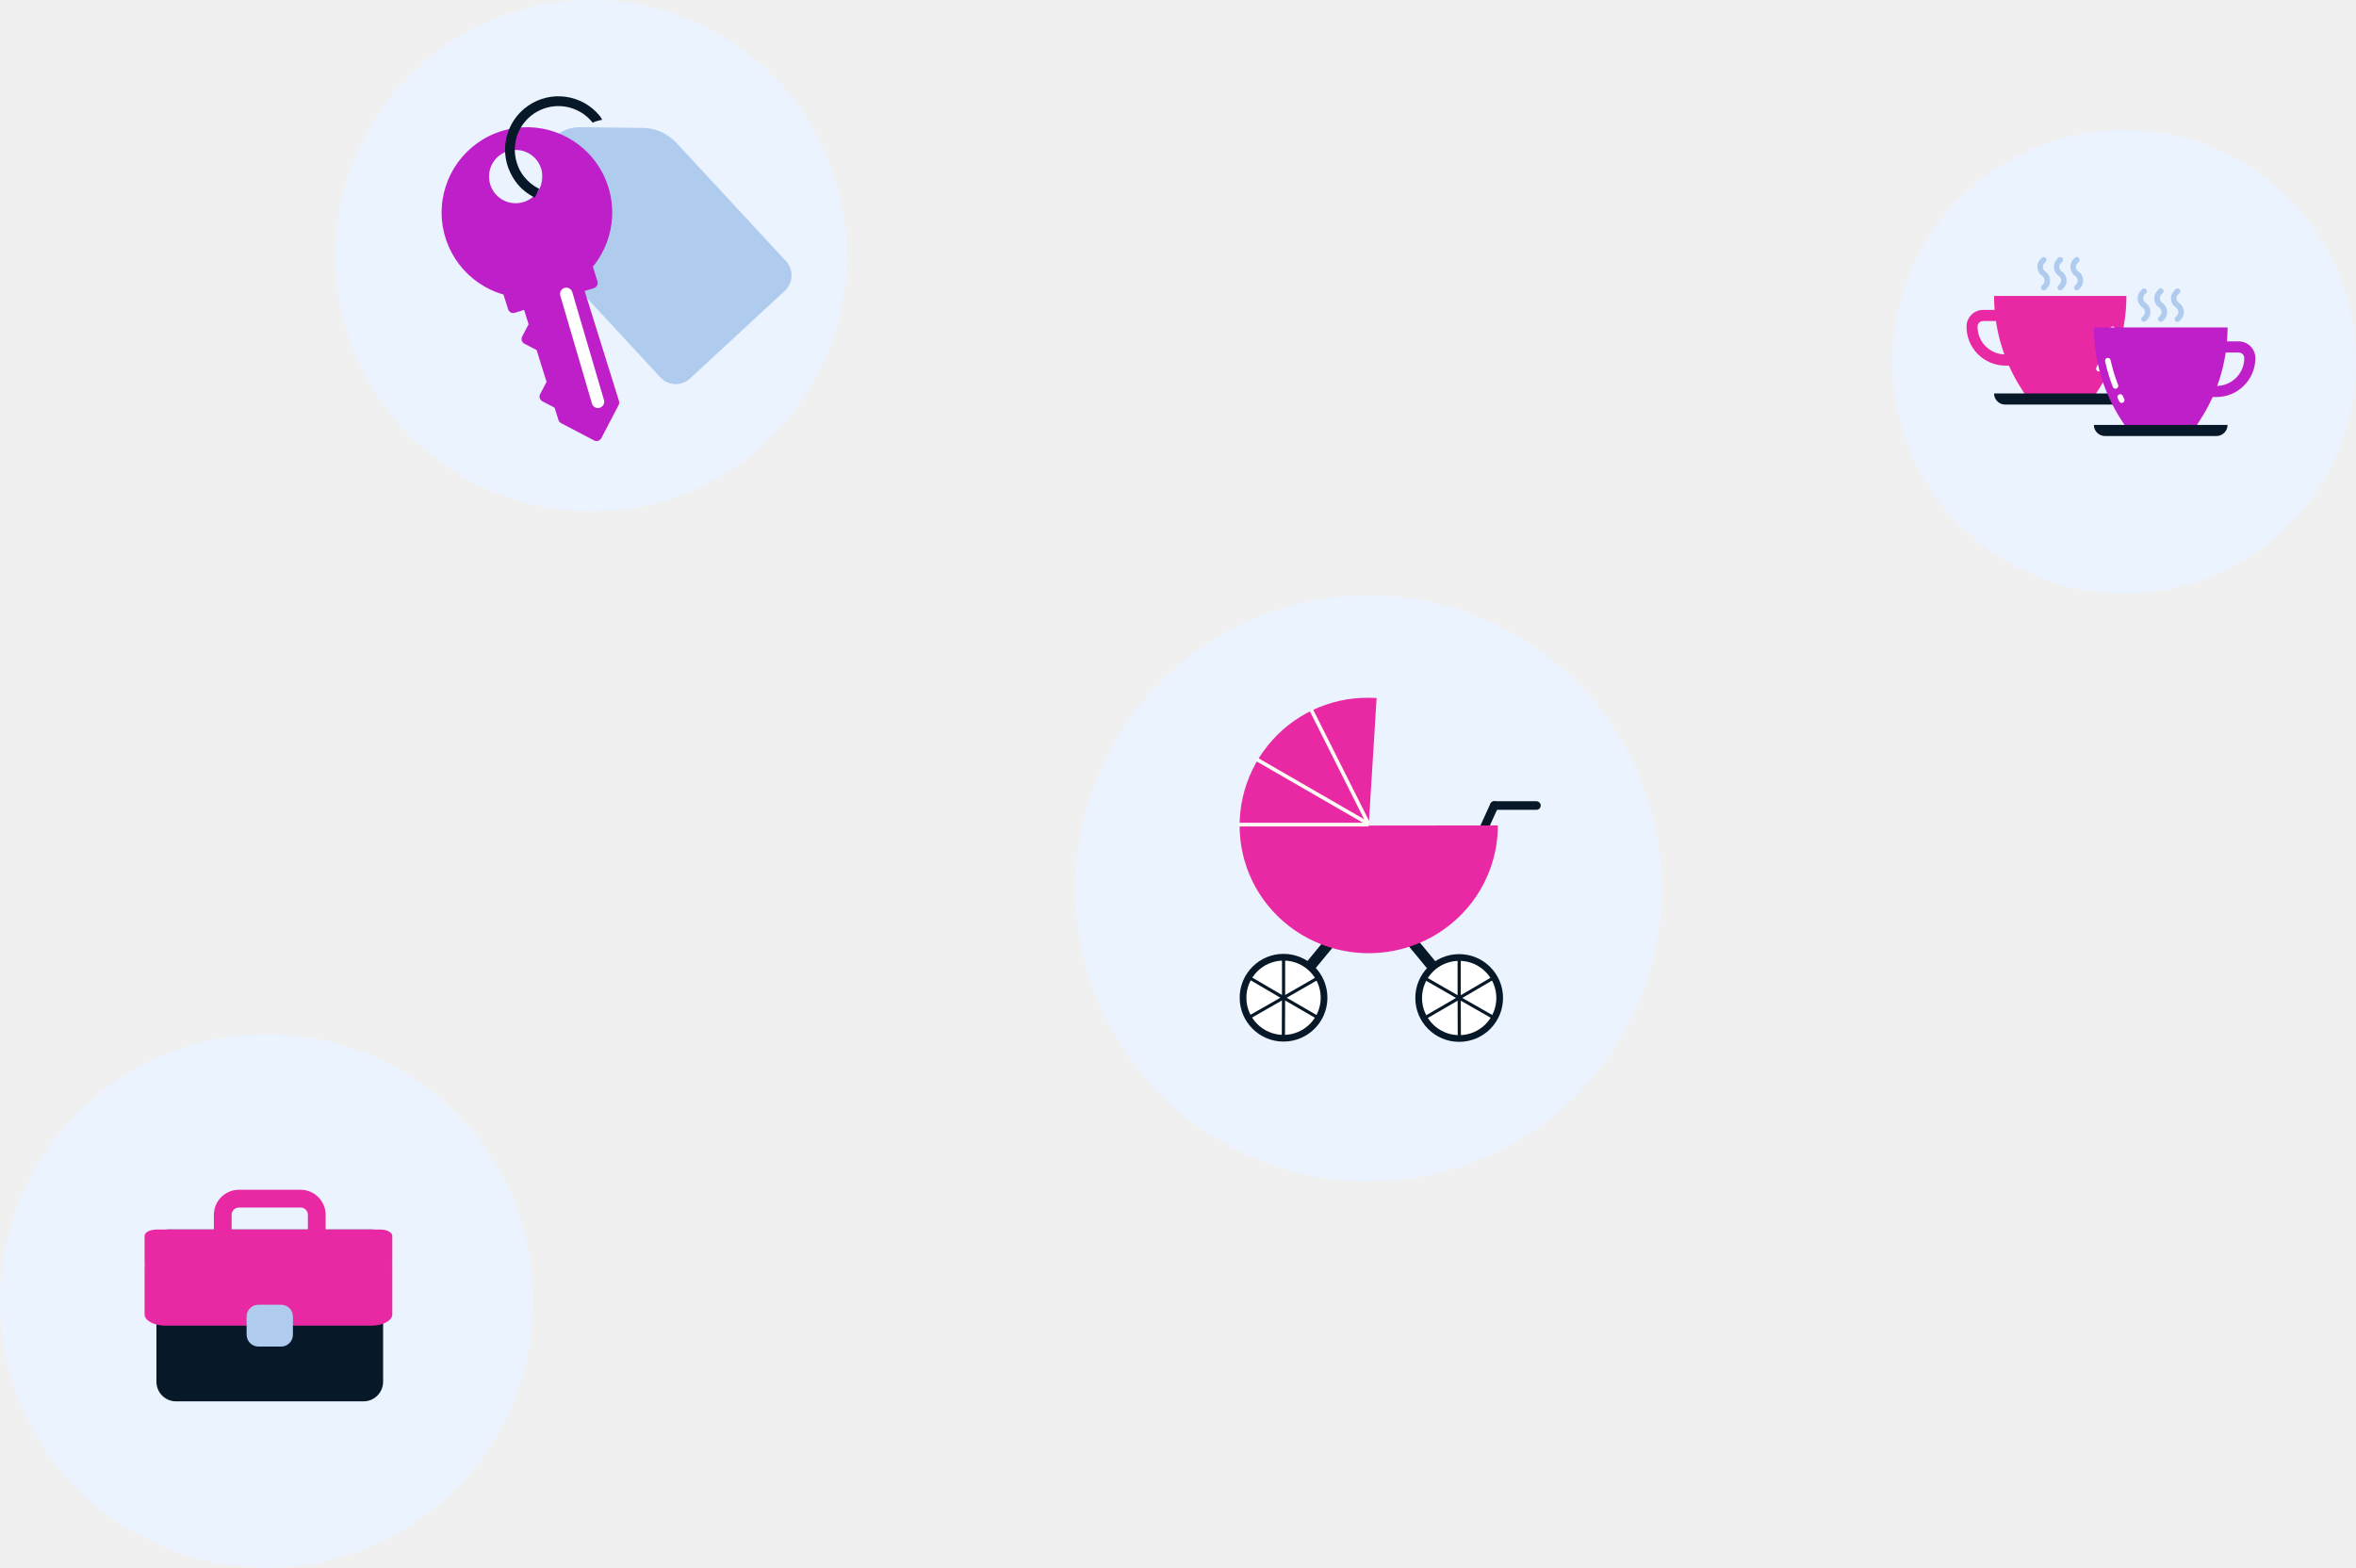
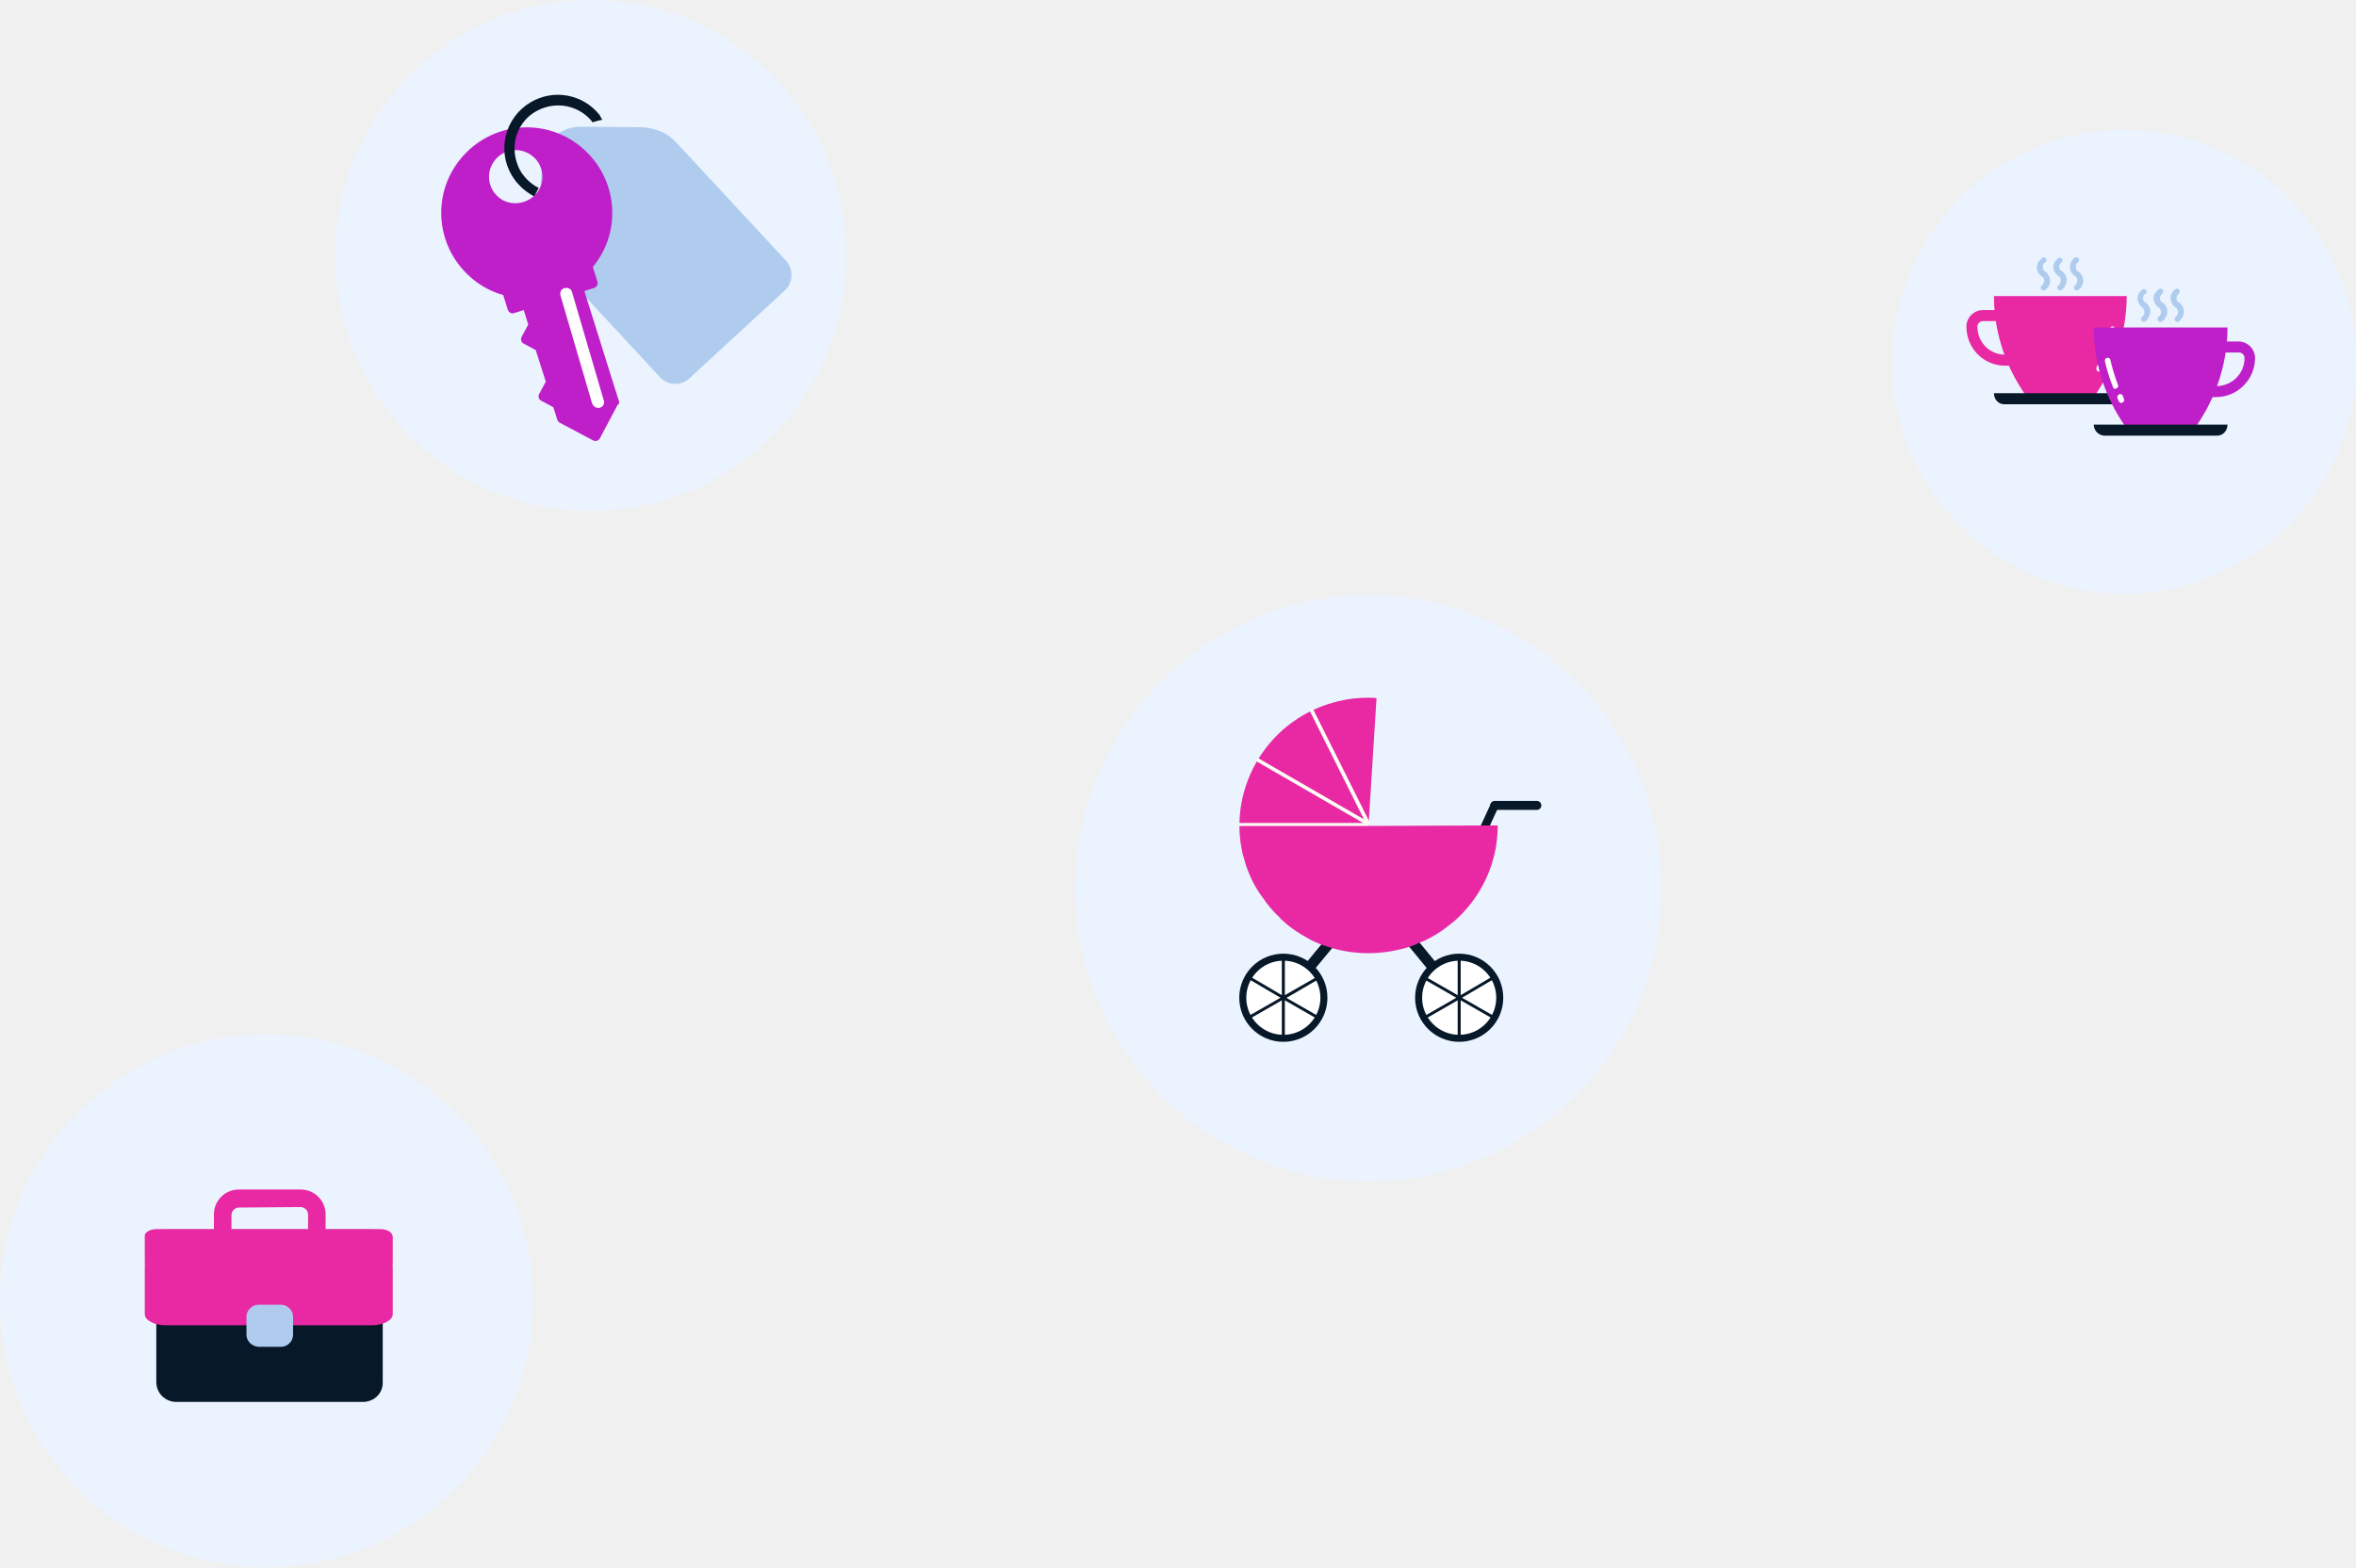
- <svg xmlns="http://www.w3.org/2000/svg" id="circles2" width="470.276" height="312.927" viewBox="0 0 470.276 312.927">
-   <g id="Group_546" data-name="Group 546" transform="translate(214.659 118.835)">
-     <g id="Group_461" data-name="Group 461">
-       <g id="Ellipse_18-2" data-name="Ellipse 18-2">
-         <path id="Path_577" data-name="Path 577" d="M258.335,110.757a58.5,58.5,0,1,1-58.5,58.507v0a58.5,58.5,0,0,1,58.5-58.5Z" transform="translate(-199.833 -110.757)" fill="#ebf3ff" />
+ <svg xmlns="http://www.w3.org/2000/svg" version="1.1" id="circles2" x="0px" y="0px" viewBox="0 0 470.3 312.9" style="enable-background:new 0 0 470.3 312.9;" xml:space="preserve">
+   <style type="text/css">
+ 	.st0{fill:#EBF3FF;}
+ 	.st1{fill:#071828;}
+ 	.st2{fill:#E829A3;}
+ 	.st3{fill:#FDFCF5;}
+ 	.st4{fill:#FFFFFF;}
+ 	.st5{fill:#AFCCEF;}
+ 	.st6{fill:#BE1FC9;}
+ </style>
+   <g id="discover4" transform="translate(214.659 118.835)">
+     <animateTransform attributeType="xml" attributeName="transform" type="translate" dur="5s" values="0,0; -10,10; 0,0; 20,-10; 0,0" repeatCount="indefinite" />
+     <g id="Group_461">
+       <g id="Ellipse_18-2">
+         <path id="Path_577" class="st0" d="M58.5,0C90.8,0,117,26.2,117,58.5S90.8,117,58.5,117C26.2,117,0,90.8,0,58.5l0,0     C0,26.2,26.2,0,58.5,0L58.5,0L58.5,0z" />
      </g>
    </g>
-     <g id="Group_545" data-name="Group 545" transform="translate(32.32 20.453)">
-       <rect id="Rectangle_199" data-name="Rectangle 199" width="2.173" height="15.828" rx="0.282" transform="matrix(0.771, -0.636, 0.636, 0.771, 33.703, 48.968)" fill="#071828" />
-       <path id="Path_578" data-name="Path 578" d="M232.148,136.515h0a.861.861,0,0,1-.424-1.136l3.469-7.623a.858.858,0,0,1,1.134-.424h0a.86.86,0,0,1,.426,1.134l-3.469,7.623A.862.862,0,0,1,232.148,136.515Z" transform="translate(-184.688 -106.595)" fill="#071828" />
-       <path id="Rectangle_200" data-name="Rectangle 200" d="M216.464,149.144l8.687-10.528a1.084,1.084,0,0,1,1.528-.147h0a1.084,1.084,0,0,1,.147,1.527l-8.684,10.528a1.087,1.087,0,0,1-1.53.147h0A1.086,1.086,0,0,1,216.464,149.144Z" transform="translate(-207.71 -90.238)" fill="#071828" />
-       <path id="Path_579" data-name="Path 579" d="M264.539,144.455a25.408,25.408,0,0,1-8.871,19.265c-.284.249-.573.476-.865.708a25.813,25.813,0,0,1-4.847,3.013q-.729.348-1.5.65l-.147.057q-1,.4-2.036.708a26.188,26.188,0,0,1-14.812.07q-1.121-.329-2.2-.748-.691-.269-1.361-.581c-.354-.162-.705-.331-1.049-.5a25.838,25.838,0,0,1-5.146-3.489c-.359-.311-.708-.635-1.047-.967a24.93,24.93,0,0,1-2.153-2.377c-.274-.346-.543-.7-.8-1.059A25.222,25.222,0,0,1,214.126,152q-.269-.86-.476-1.744a25.512,25.512,0,0,1,25.106-31.288c.528,0,1.054.02,1.575.052l-1.575,25.462Z" transform="translate(-212.528 -118.965)" fill="#e829a3" />
-       <rect id="Rectangle_201" data-name="Rectangle 201" width="26.262" height="0.735" rx="0.147" transform="translate(0 24.962)" fill="#fdfcf5" />
-       <path id="Path_580" data-name="Path 580" d="M236.3,137.082,214.5,124.5a.367.367,0,0,1-.135-.5h0a.371.371,0,0,1,.5-.135l21.8,12.587a.371.371,0,0,1,.135.5h0A.369.369,0,0,1,236.3,137.082Z" transform="translate(-210.54 -111.727)" fill="#fdfcf5" />
-       <rect id="Rectangle_202" data-name="Rectangle 202" width="0.735" height="25.34" rx="0.146" transform="translate(14.423 2.584) rotate(-26.674)" fill="#fdfcf5" />
-       <circle id="Ellipse_97" data-name="Ellipse 97" cx="8.756" cy="8.756" r="8.756" transform="translate(0.471 51.129)" fill="#071828" />
-       <circle id="Ellipse_98" data-name="Ellipse 98" cx="7.418" cy="7.418" r="7.418" transform="translate(1.809 52.469)" fill="#fff" />
-       <path id="Path_581" data-name="Path 581" d="M233.058,128.113h0a.86.86,0,0,1,.857-.857h8.375a.86.86,0,0,1,.857.857h0a.86.86,0,0,1-.857.857h-8.375A.86.86,0,0,1,233.058,128.113Z" transform="translate(-182.585 -106.595)" fill="#071828" />
-       <path id="Path_582" data-name="Path 582" d="M216.7,148.073h0a.321.321,0,0,1-.316-.319v-7.839a.321.321,0,0,1,.316-.319h0a.321.321,0,0,1,.316.319v7.839A.321.321,0,0,1,216.7,148.073Z" transform="translate(-207.468 -88.186)" fill="#071828" />
-       <path id="Path_583" data-name="Path 583" d="M216.531,145.625h0a.318.318,0,0,1,.117-.434l6.8-3.912a.32.32,0,0,1,.434.115h0a.318.318,0,0,1-.117.434l-6.8,3.912A.32.32,0,0,1,216.531,145.625Z" transform="translate(-207.304 -85.737)" fill="#071828" />
-       <path id="Path_584" data-name="Path 584" d="M216.531,143.093h0a.318.318,0,0,1,.434-.117l6.783,3.937a.322.322,0,0,1,.115.434h0a.318.318,0,0,1-.434.117l-6.783-3.937A.322.322,0,0,1,216.531,143.093Z" transform="translate(-207.303 -83.206)" fill="#071828" />
-       <path id="Path_585" data-name="Path 585" d="M216.713,143h0a.317.317,0,0,1,.316.316L217,151.156a.322.322,0,0,1-.319.316h0a.321.321,0,0,1-.316-.319l.027-7.842a.317.317,0,0,1,.319-.314Z" transform="translate(-207.486 -83.11)" fill="#071828" />
-       <path id="Path_586" data-name="Path 586" d="M220.937,143.094h0a.314.314,0,0,1-.115.429l0,0-6.81,3.887a.318.318,0,0,1-.434-.117h0a.321.321,0,0,1,.12-.434l6.81-3.887A.318.318,0,0,1,220.937,143.094Z" transform="translate(-211.71 -83.206)" fill="#071828" />
-       <path id="Path_587" data-name="Path 587" d="M220.91,145.656h0a.319.319,0,0,1-.434.112l-6.768-3.962a.319.319,0,0,1-.112-.434h0a.317.317,0,0,1,.434-.112h0l6.768,3.96A.317.317,0,0,1,220.91,145.656Z" transform="translate(-211.683 -85.768)" fill="#071828" />
-       <circle id="Ellipse_99" data-name="Ellipse 99" cx="8.756" cy="8.756" r="8.756" transform="translate(35.527 51.181)" fill="#071828" />
-       <circle id="Ellipse_100" data-name="Ellipse 100" cx="7.418" cy="7.418" r="7.418" transform="translate(36.867 52.522)" fill="#fff" />
-       <path id="Path_588" data-name="Path 588" d="M230.766,148.082h0a.317.317,0,0,0,.316-.316v-7.832a.317.317,0,0,0-.316-.316h0a.321.321,0,0,0-.319.316v7.842A.319.319,0,0,0,230.766,148.082Z" transform="translate(-186.48 -88.154)" fill="#071828" />
-       <path id="Path_589" data-name="Path 589" d="M235,145.64h0a.315.315,0,0,0-.117-.431l-6.8-3.912a.32.32,0,0,0-.434.115h0a.318.318,0,0,0,.117.434l6.8,3.912A.318.318,0,0,0,235,145.64Z" transform="translate(-190.713 -85.712)" fill="#071828" />
-       <path id="Path_590" data-name="Path 590" d="M234.989,143.107h0a.322.322,0,0,0-.434-.115l-6.783,3.937a.32.32,0,0,0-.115.434h0a.317.317,0,0,0,.434.115h0l6.78-3.937A.318.318,0,0,0,234.989,143.107Z" transform="translate(-190.704 -83.18)" fill="#071828" />
-       <path id="Path_591" data-name="Path 591" d="M230.764,143.014h0a.322.322,0,0,0-.316.319l.027,7.842a.321.321,0,0,0,.319.316h0a.322.322,0,0,0,.316-.319l-.03-7.842a.317.317,0,0,0-.316-.316Z" transform="translate(-186.479 -83.086)" fill="#071828" />
-       <path id="Path_592" data-name="Path 592" d="M230.6,143.109h0a.318.318,0,0,0,.117.434l6.81,3.887a.312.312,0,0,0,.429-.115l0,0h0a.318.318,0,0,0-.117-.434l-6.81-3.887A.315.315,0,0,0,230.6,143.109Z" transform="translate(-186.314 -83.182)" fill="#071828" />
-       <path id="Path_593" data-name="Path 593" d="M230.6,145.671h0a.317.317,0,0,0,.434.115h0l6.766-3.962a.317.317,0,0,0,.115-.434h0a.317.317,0,0,0-.434-.112h0l-6.775,3.97A.315.315,0,0,0,230.6,145.671Z" transform="translate(-186.314 -85.743)" fill="#071828" />
+     <g id="Group_545" transform="translate(32.32 20.453)">
+       <path id="Rectangle_199" class="st1" d="M33.9,48.8l1.2-1c0.1-0.1,0.3-0.1,0.4,0l9.7,11.8c0.1,0.1,0.1,0.3,0,0.4L44,61    c-0.1,0.1-0.3,0.1-0.4,0l-9.7-11.8C33.8,49.1,33.8,48.9,33.9,48.8z" />
+       <path id="Path_578" class="st1" d="M47.5,29.9L47.5,29.9c-0.4-0.2-0.6-0.7-0.4-1.1l3.5-7.6c0.2-0.4,0.7-0.6,1.1-0.4l0,0    c0.4,0.2,0.6,0.7,0.4,1.1l-3.5,7.6C48.4,29.9,47.9,30.1,47.5,29.9z" />
+       <path id="Rectangle_200" class="st1" d="M8.8,58.9l8.7-10.5c0.4-0.5,1.1-0.5,1.5-0.1c0,0,0,0,0,0l0,0c0.5,0.4,0.5,1.1,0.1,1.5    c0,0,0,0,0,0l-8.7,10.5c-0.4,0.5-1.1,0.5-1.5,0.1l0,0C8.4,60.1,8.4,59.4,8.8,58.9z" />
+       <path id="Path_579" class="st2" d="M52,25.5c0,7.4-3.2,14.4-8.9,19.3c-0.3,0.2-0.6,0.5-0.9,0.7c-1.5,1.2-3.1,2.2-4.8,3    c-0.5,0.2-1,0.4-1.5,0.6l-0.1,0.1c-0.7,0.3-1.3,0.5-2,0.7c-4.8,1.4-10,1.5-14.8,0.1c-0.7-0.2-1.5-0.5-2.2-0.7    c-0.5-0.2-0.9-0.4-1.4-0.6c-0.4-0.2-0.7-0.3-1-0.5c-1.8-1-3.6-2.1-5.1-3.5c-0.4-0.3-0.7-0.6-1-1c-0.8-0.7-1.5-1.5-2.2-2.4    c-0.3-0.3-0.5-0.7-0.8-1.1C3.6,38,2.4,35.6,1.6,33c-0.2-0.6-0.3-1.2-0.5-1.7C-2.1,17.6,6.5,3.9,20.2,0.7c2-0.5,4-0.7,6-0.7    c0.5,0,1.1,0,1.6,0.1l-1.6,25.5L52,25.5z" />
+       <path id="Rectangle_201" class="st3" d="M0.1,25h26c0.1,0,0.1,0.1,0.1,0.1v0.4c0,0.1-0.1,0.1-0.1,0.1h-26c-0.1,0-0.1-0.1-0.1-0.1    v-0.4C0,25,0.1,25,0.1,25z" />
+       <path id="Path_580" class="st3" d="M25.8,25.4L4,12.8c-0.2-0.1-0.2-0.3-0.1-0.5l0,0c0.1-0.2,0.3-0.2,0.5-0.1l21.8,12.6    c0.2,0.1,0.2,0.3,0.1,0.5l0,0C26.2,25.4,25.9,25.5,25.8,25.4z" />
+       <path id="Rectangle_202" class="st3" d="M14.6,2.5l0.4-0.2c0.1,0,0.2,0,0.2,0.1l11.2,22.4c0,0.1,0,0.2-0.1,0.2l-0.4,0.2    c-0.1,0-0.2,0-0.2-0.1L14.5,2.7C14.5,2.6,14.5,2.6,14.6,2.5z" />
+       <circle id="Ellipse_97" class="st1" cx="9.2" cy="59.9" r="8.8" />
+       <circle id="Ellipse_98" class="st4" cx="9.2" cy="59.9" r="7.4" />
+       <path id="Path_581" class="st1" d="M50.5,21.5L50.5,21.5c0-0.5,0.4-0.9,0.9-0.9h8.4c0.5,0,0.9,0.4,0.9,0.9l0,0    c0,0.5-0.4,0.9-0.9,0.9h-8.4C50.9,22.4,50.5,22,50.5,21.5z" />
+       <path id="Path_582" class="st1" d="M9.2,59.9L9.2,59.9c-0.2,0-0.3-0.1-0.3-0.3v-7.8c0-0.2,0.1-0.3,0.3-0.3l0,0    c0.2,0,0.3,0.1,0.3,0.3v7.8C9.5,59.7,9.4,59.9,9.2,59.9z" />
+       <path id="Path_583" class="st1" d="M9.2,59.9L9.2,59.9c-0.1-0.2,0-0.3,0.1-0.4l6.8-3.9c0.2-0.1,0.3,0,0.4,0.1l0,0    c0.1,0.2,0,0.3-0.1,0.4L9.7,60C9.5,60.1,9.3,60,9.2,59.9z" />
+       <path id="Path_584" class="st1" d="M9.2,59.9L9.2,59.9c0.1-0.2,0.3-0.2,0.4-0.1l6.8,3.9c0.1,0.1,0.2,0.3,0.1,0.4l0,0    c-0.1,0.2-0.3,0.2-0.4,0.1l-6.8-3.9C9.2,60.2,9.1,60,9.2,59.9z" />
+       <path id="Path_585" class="st1" d="M9.2,59.9L9.2,59.9c0.2,0,0.3,0.1,0.3,0.3l0,7.8c0,0.2-0.1,0.3-0.3,0.3l0,0    c-0.2,0-0.3-0.1-0.3-0.3l0-7.8C8.9,60,9.1,59.9,9.2,59.9L9.2,59.9z" />
+       <path id="Path_586" class="st1" d="M9.2,59.9L9.2,59.9c0.1,0.2,0,0.3-0.1,0.4c0,0,0,0,0,0l0,0l-6.8,3.9c-0.2,0.1-0.3,0-0.4-0.1    l0,0c-0.1-0.2,0-0.3,0.1-0.4l6.8-3.9C9,59.7,9.1,59.7,9.2,59.9z" />
+       <path id="Path_587" class="st1" d="M9.2,59.9L9.2,59.9C9.1,60,8.9,60.1,8.8,60L2,56c-0.1-0.1-0.2-0.3-0.1-0.4l0,0    c0.1-0.2,0.3-0.2,0.4-0.1l0,0l6.8,4C9.3,59.5,9.3,59.7,9.2,59.9C9.2,59.9,9.2,59.9,9.2,59.9z" />
+       <circle id="Ellipse_99" class="st1" cx="44.3" cy="59.9" r="8.8" />
+       <circle id="Ellipse_100" class="st4" cx="44.3" cy="59.9" r="7.4" />
+       <path id="Path_588" class="st1" d="M44.3,59.9L44.3,59.9c0.2,0,0.3-0.1,0.3-0.3v-7.8c0-0.2-0.1-0.3-0.3-0.3l0,0    c-0.2,0-0.3,0.1-0.3,0.3v7.8C44,59.8,44.1,59.9,44.3,59.9z" />
+       <path id="Path_589" class="st1" d="M44.3,59.9L44.3,59.9c0.1-0.2,0-0.3-0.1-0.4c0,0,0,0,0,0l-6.8-3.9c-0.2-0.1-0.3,0-0.4,0.1l0,0    c-0.1,0.2,0,0.3,0.1,0.4l6.8,3.9C44,60.1,44.2,60.1,44.3,59.9C44.3,59.9,44.3,59.9,44.3,59.9z" />
+       <path id="Path_590" class="st1" d="M44.3,59.9L44.3,59.9c-0.1-0.1-0.3-0.2-0.4-0.1l-6.8,3.9c-0.2,0.1-0.2,0.3-0.1,0.4l0,0    c0.1,0.2,0.3,0.2,0.4,0.1c0,0,0,0,0,0l0,0l6.8-3.9C44.3,60.3,44.4,60.1,44.3,59.9C44.3,59.9,44.3,59.9,44.3,59.9z" />
+       <path id="Path_591" class="st1" d="M44.3,59.9L44.3,59.9c-0.2,0-0.3,0.1-0.3,0.3l0,7.8c0,0.2,0.1,0.3,0.3,0.3l0,0    c0.2,0,0.3-0.1,0.3-0.3l0-7.8C44.6,60.1,44.5,59.9,44.3,59.9z" />
+       <path id="Path_592" class="st1" d="M44.3,59.9L44.3,59.9c-0.1,0.2,0,0.3,0.1,0.4l6.8,3.9c0.1,0.1,0.3,0,0.4-0.1c0,0,0,0,0,0l0,0    l0,0c0.1-0.2,0-0.3-0.1-0.4l-6.8-3.9C44.6,59.7,44.4,59.8,44.3,59.9z" />
+       <path id="Path_593" class="st1" d="M44.3,59.9L44.3,59.9c0.1,0.2,0.3,0.2,0.4,0.1c0,0,0,0,0,0l0,0l6.8-4c0.2-0.1,0.2-0.3,0.1-0.4    c0,0,0,0,0,0l0,0c-0.1-0.2-0.3-0.2-0.4-0.1l0,0l-6.8,4C44.2,59.6,44.2,59.8,44.3,59.9z" />
    </g>
  </g>
-   <g id="Group_547" data-name="Group 547" transform="translate(0 206.474)">
-     <circle id="Ellipse_101" data-name="Ellipse 101" cx="53.227" cy="53.227" r="53.227" fill="#ebf3ff" />
-     <path id="Path_594" data-name="Path 594" d="M143.775,134.951a2.242,2.242,0,0,0-2.188-2.278H100.716a2.242,2.242,0,0,0-2.185,2.278v9.367a10.261,10.261,0,0,0,.192,1.971,7.67,7.67,0,0,1-.192-1.667v18.368a3.928,3.928,0,0,0,3.825,3.987h37.6a3.928,3.928,0,0,0,3.825-3.987V144.622a7.671,7.671,0,0,1-.192,1.667,10.262,10.262,0,0,0,.192-1.971ZM99.1,147.555a7.577,7.577,0,0,1-.354-1.189A9.861,9.861,0,0,0,99.1,147.555Zm44.106,0a9.858,9.858,0,0,0,.354-1.189,7.568,7.568,0,0,1-.351,1.189Z" transform="translate(-67.307 -93.7)" fill="#071828" />
-     <path id="Path_595" data-name="Path 595" d="M120.445,145.361H108.132a5.006,5.006,0,0,1-5-5v-5.871a5.006,5.006,0,0,1,5-5h12.312a5.006,5.006,0,0,1,5,5v5.871A5.006,5.006,0,0,1,120.445,145.361Zm-12.312-12.32a1.456,1.456,0,0,0-1.453,1.455v5.871a1.456,1.456,0,0,0,1.453,1.455h12.312a1.456,1.456,0,0,0,1.453-1.455v-5.878a1.456,1.456,0,0,0-1.453-1.455Z" transform="translate(-60.443 -98.452)" fill="#e829a3" />
-     <path id="Path_596" data-name="Path 596" d="M147.026,133.946c0-.7-1.069-1.273-2.387-1.273H99.972c-1.318,0-2.39.571-2.39,1.273v5.233a3.037,3.037,0,0,0,.209,1.1,2.376,2.376,0,0,1-.209-.934v10.277c0,1.224,1.889,2.243,4.181,2.243h41.084c2.293,0,4.179-1,4.179-2.243V139.356a2.374,2.374,0,0,1-.207.934,3.035,3.035,0,0,0,.207-1.1ZM98.2,141a3.01,3.01,0,0,1-.386-.665A4.027,4.027,0,0,0,98.2,141Zm48.206,0a4.026,4.026,0,0,0,.386-.665A3.01,3.01,0,0,1,146.408,141Z" transform="translate(-68.721 -93.7)" fill="#e829a3" />
-     <path id="Path_597" data-name="Path 597" d="M105.754,144.69v-3.631a2.367,2.367,0,0,1,2.362-2.362h4.523A2.367,2.367,0,0,1,115,141.059v3.631a2.367,2.367,0,0,1-2.362,2.362h-4.523A2.367,2.367,0,0,1,105.754,144.69Z" transform="translate(-56.529 -84.713)" fill="#afccef" />
+   <g id="discover3" transform="translate(0 206.474)">
+     <circle id="Ellipse_101" class="st0" cx="53.2" cy="53.2" r="53.2" />
+     <path id="Path_594" class="st1" d="M76.5,41.3c0-1.2-1-2.2-2.2-2.3H33.4c-1.2,0-2.2,1-2.2,2.3v9.4c0,0.7,0.1,1.3,0.2,2   c-0.1-0.5-0.2-1.1-0.2-1.7v18.4c0,2.2,1.7,3.9,3.8,4h37.6c2.2-0.1,3.9-1.8,3.8-4V50.9c0,0.6-0.1,1.1-0.2,1.7c0.1-0.6,0.2-1.3,0.2-2   L76.5,41.3z M31.8,53.9c-0.2-0.4-0.3-0.8-0.4-1.2C31.5,53.1,31.7,53.5,31.8,53.9z M75.9,53.9c0.1-0.4,0.3-0.8,0.4-1.2   C76.2,53.1,76.1,53.5,75.9,53.9L75.9,53.9z" />
+     <path id="Path_595" class="st2" d="M60,46.9H47.7c-2.8,0-5-2.2-5-5V36c0-2.8,2.2-5,5-5H60c2.8,0,5,2.2,5,5v5.9   C65,44.7,62.8,46.9,60,46.9z M47.7,34.6c-0.8,0-1.5,0.7-1.5,1.5v5.9c0,0.8,0.7,1.5,1.5,1.5H60c0.8,0,1.5-0.7,1.5-1.5V36   c0-0.8-0.7-1.5-1.5-1.5L47.7,34.6z" />
+     <path id="Path_596" class="st2" d="M78.3,40.2c0-0.7-1.1-1.3-2.4-1.3H31.3c-1.3,0-2.4,0.6-2.4,1.3v5.2c0,0.4,0.1,0.7,0.2,1.1   c-0.1-0.3-0.2-0.6-0.2-0.9v10.3c0,1.2,1.9,2.2,4.2,2.2h41.1c2.3,0,4.2-1,4.2-2.2V45.7c0,0.3-0.1,0.6-0.2,0.9   c0.1-0.4,0.2-0.7,0.2-1.1V40.2z M29.5,47.3c-0.2-0.2-0.3-0.4-0.4-0.7C29.2,46.9,29.3,47.1,29.5,47.3z M77.7,47.3   c0.1-0.2,0.3-0.4,0.4-0.7C78,46.9,77.8,47.1,77.7,47.3L77.7,47.3z" />
+     <path id="Path_597" class="st5" d="M49.2,60v-3.6c0-1.3,1.1-2.4,2.4-2.4h4.5c1.3,0,2.4,1.1,2.4,2.4V60c0,1.3-1.1,2.4-2.4,2.4h-4.5   C50.3,62.3,49.2,61.3,49.2,60z" />
  </g>
-   <g id="Group_552" data-name="Group 552" transform="translate(66.951)">
-     <g id="Group_430" data-name="Group 430">
-       <g id="Ellipse_18" data-name="Ellipse 18">
-         <g id="Group_548" data-name="Group 548">
-           <circle id="Ellipse_102" data-name="Ellipse 102" cx="51.034" cy="51.034" r="51.034" fill="#ebf3ff" />
+   <g id="discover2" transform="translate(66.951)">
+     <g id="Group_430">
+       <g id="Ellipse_18">
+         <g id="Group_548">
+           <circle id="Ellipse_102" class="st0" cx="51" cy="51" r="51" />
        </g>
      </g>
    </g>
-     <path id="Path_598" data-name="Path 598" d="M199.024,99.609,177.14,75.991a8.152,8.152,0,0,0-1.612-1.356,7.8,7.8,0,0,0-2.155-1.1,6.546,6.546,0,0,0-.962-.284A7.914,7.914,0,0,0,170.477,73h-.055l-12.554-.145a7.557,7.557,0,0,0-1.034.065,7.7,7.7,0,0,0-2.185.65,5.863,5.863,0,0,0-1.3.792,6.719,6.719,0,0,0-1.909,2.133,7.406,7.406,0,0,0-.969,3.22l-.857,12.567a9.327,9.327,0,0,0,2.459,6.89l21.874,23.648a4.179,4.179,0,0,0,5.883.227l18.953-17.533A4.2,4.2,0,0,0,199.024,99.609Z" transform="translate(-109.07 -47.466)" fill="#afccef" />
-     <g id="Group_550" data-name="Group 550" transform="translate(21.199 25.398)">
-       <g id="Group_549" data-name="Group 549">
-         <path id="Path_599" data-name="Path 599" d="M177.25,127.528l-6.858-21.976,1.856-.581a1.059,1.059,0,0,0,.7-1.323l0-.007-.917-2.95a17.029,17.029,0,1,0-17.842,5.567l.922,2.945a1.066,1.066,0,0,0,1.333.7l1.859-.578.895,2.873-1.278,2.437a1.067,1.067,0,0,0,.449,1.438l2.44,1.278,1.979,6.344-1.278,2.437a1.066,1.066,0,0,0,.446,1.438h0l2.437,1.278.765,2.455a1.06,1.06,0,0,0,.521.623l6.6,3.461a1.063,1.063,0,0,0,1.435-.449l3.451-6.6A1.061,1.061,0,0,0,177.25,127.528Zm-23.09-40.1a5.323,5.323,0,1,1,7.184-2.245v0A5.324,5.324,0,0,1,154.16,87.424Z" transform="translate(-141.841 -72.859)" fill="#be1fc9" />
+     <path id="Path_598" class="st5" d="M90,52.1L68.1,28.5c-0.5-0.5-1-1-1.6-1.4c-0.7-0.5-1.4-0.8-2.2-1.1c-0.3-0.1-0.6-0.2-1-0.3   c-0.6-0.2-1.3-0.2-1.9-0.3h-0.1l-12.6-0.1c-0.3,0-0.7,0-1,0.1c-0.8,0.1-1.5,0.3-2.2,0.7c-0.5,0.2-0.9,0.5-1.3,0.8   c-0.8,0.6-1.4,1.3-1.9,2.1c-0.6,1-0.9,2.1-1,3.2l-0.9,12.6c-0.2,2.5,0.7,5,2.5,6.9l21.9,23.6c1.6,1.7,4.2,1.8,5.9,0.2l19-17.5   C91.4,56.5,91.5,53.8,90,52.1z" />
+     <g id="Group_550" transform="translate(21.199 25.398)">
+       <g id="Group_549">
+         <path id="Path_599" class="st6" d="M35.4,54.7l-6.9-22l1.9-0.6c0.6-0.2,0.9-0.8,0.7-1.3v0l-0.9-2.9c6-7.3,4.9-18-2.4-24     c-7.3-6-18-4.9-24,2.4s-4.9,18,2.4,24c1.8,1.5,3.9,2.6,6.1,3.2l0.9,2.9c0.2,0.6,0.8,0.9,1.3,0.7l1.9-0.6l0.9,2.9l-1.3,2.4     c-0.3,0.5-0.1,1.2,0.4,1.4l2.4,1.3l2,6.3l-1.3,2.4c-0.3,0.5-0.1,1.2,0.4,1.4l0,0l2.4,1.3l0.8,2.5c0.1,0.3,0.3,0.5,0.5,0.6     l6.6,3.5c0.5,0.3,1.2,0.1,1.4-0.4c0,0,0,0,0,0l3.5-6.6C35.5,55.2,35.5,54.9,35.4,54.7z M12.3,14.6c-2.6-1.4-3.6-4.6-2.2-7.2     c1.4-2.6,4.6-3.6,7.2-2.2c2.6,1.4,3.6,4.6,2.2,7.2c0,0,0,0,0,0l0,0C18.1,14.9,14.9,15.9,12.3,14.6L12.3,14.6z" />
      </g>
    </g>
-     <path id="Path_600" data-name="Path 600" d="M166.319,75.075a8.132,8.132,0,0,0-1.869.548l-.05.025a.6.6,0,0,0-.1-.15,8.707,8.707,0,0,0-15,8.223,7.968,7.968,0,0,0,1.5,2.791,8.93,8.93,0,0,0,2.94,2.342l-.872,1.744a10.478,10.478,0,0,1-3.588-2.866,10.8,10.8,0,0,1-.872-1.3,10.649,10.649,0,0,1,17.468-12.086A5.825,5.825,0,0,1,166.319,75.075Z" transform="translate(-113.068 -51.155)" fill="#071828" />
-     <g id="Group_551" data-name="Group 551" transform="translate(44.84 57.425)">
-       <path id="Path_601" data-name="Path 601" d="M158.9,109.749a1.247,1.247,0,0,1-1.2-.895L151.38,87.309a1.246,1.246,0,1,1,2.392-.7l6.322,21.535a1.246,1.246,0,0,1-.847,1.545A1.178,1.178,0,0,1,158.9,109.749Z" transform="translate(-151.329 -85.712)" fill="#fff" />
+     <path id="Path_600" class="st1" d="M53.3,23.9c-0.6,0.1-1.3,0.3-1.9,0.5l-0.1,0c0-0.1-0.1-0.1-0.1-0.2c-3.1-3.7-8.5-4.2-12.3-1.2   c-2.8,2.3-3.8,6-2.7,9.4c0.3,1,0.8,2,1.5,2.8c0.8,1,1.8,1.8,2.9,2.3l-0.9,1.7c-1.4-0.7-2.6-1.7-3.6-2.9c-0.3-0.4-0.6-0.8-0.9-1.3   c-3-5.1-1.3-11.6,3.8-14.6c4.6-2.7,10.4-1.6,13.7,2.5C53,23.4,53.1,23.7,53.3,23.9z" />
+     <g id="Group_551" transform="translate(44.84 57.425)">
+       <path id="Path_601" class="st4" d="M7.6,24c-0.6,0-1-0.4-1.2-0.9L0.1,1.6c-0.2-0.7,0.2-1.4,0.8-1.5c0.7-0.2,1.4,0.2,1.5,0.8    l6.3,21.5C9,23.1,8.6,23.8,7.9,24C7.8,24,7.7,24,7.6,24z" />
    </g>
  </g>
-   <g id="Group_561" data-name="Group 561" transform="translate(377.722 25.927)">
-     <g id="Group_554" data-name="Group 554">
-       <g id="Group_553" data-name="Group 553">
-         <g id="Group_458" data-name="Group 458">
-           <circle id="Ellipse_18-3" data-name="Ellipse 18-3" cx="46.277" cy="46.277" r="46.277" fill="#ebf3ff" />
+   <g id="discover1" transform="translate(377.722 25.927)">
+     <g id="Group_554">
+       <g id="Group_553">
+         <g id="Group_458">
+           <circle id="Ellipse_18-3" class="st0" cx="46.3" cy="46.3" r="46.3" />
        </g>
      </g>
    </g>
-     <g id="Group_557" data-name="Group 557" transform="translate(14.807 25.375)">
-       <path id="Path_602" data-name="Path 602" d="M249.921,74.316h-1.1a5.532,5.532,0,0,1-5.5-5.559,1.1,1.1,0,0,1,1.1-1.111h3.855V65.42h-3.852a3.323,3.323,0,0,0-3.3,3.337,7.748,7.748,0,0,0,7.7,7.785h3.3Z" transform="translate(-241.115 -54.862)" fill="#e829a3" />
-       <path id="Path_603" data-name="Path 603" d="M243.324,64.3a34.131,34.131,0,0,0,5.382,18.408l.67,1.052v.556h14.308v-.556l.673-1.052A34.131,34.131,0,0,0,269.74,64.3Z" transform="translate(-237.819 -56.525)" fill="#e829a3" />
-       <path id="Path_604" data-name="Path 604" d="M243.324,72.114h26.414a2.214,2.214,0,0,1-2.2,2.223H245.524a2.21,2.21,0,0,1-2.2-2.22Z" transform="translate(-237.819 -44.875)" fill="#071828" />
-       <g id="Group_555" data-name="Group 555" transform="translate(14.138)">
-         <path id="Path_605" data-name="Path 605" d="M249.387,67.849A.555.555,0,0,1,249,66.9l.249-.249a1.1,1.1,0,0,0-.015-1.55,1.035,1.035,0,0,0-.152-.125,2.212,2.212,0,0,1-.6-3.05,2.181,2.181,0,0,1,.272-.334l.249-.249a.547.547,0,0,1,.773,0l.005,0a.557.557,0,0,1,.015.785l-.015.015-.249.249a1.1,1.1,0,0,0,0,1.54,1.385,1.385,0,0,0,.164.135,2.213,2.213,0,0,1,.6,3.05,2.083,2.083,0,0,1-.272.336l-.249.249a.541.541,0,0,1-.389.162Z" transform="translate(-244.813 -61.183)" fill="#afccef" />
-         <path id="Path_606" data-name="Path 606" d="M250.712,67.849a.555.555,0,0,1-.389-.947l.249-.249a1.1,1.1,0,0,0-.015-1.55,1.038,1.038,0,0,0-.152-.125,2.212,2.212,0,0,1-.6-3.05,2.177,2.177,0,0,1,.272-.334l.249-.249a.55.55,0,0,1,.775,0l.005,0a.56.56,0,0,1,0,.785v.015l-.249.249a1.1,1.1,0,0,0,0,1.54,1.385,1.385,0,0,0,.164.135,2.213,2.213,0,0,1,.6,3.05,2.083,2.083,0,0,1-.272.336l-.249.249a.551.551,0,0,1-.391.162Z" transform="translate(-242.837 -61.183)" fill="#afccef" />
-         <path id="Path_607" data-name="Path 607" d="M248.061,67.849a.555.555,0,0,1-.389-.947l.249-.249a1.094,1.094,0,0,0-.01-1.547,1.072,1.072,0,0,0-.154-.127,2.212,2.212,0,0,1-.6-3.05,2.177,2.177,0,0,1,.272-.334l.249-.249a.547.547,0,0,1,.772,0l.005,0a.557.557,0,0,1,.015.785l-.015.015-.249.249a1.1,1.1,0,0,0,0,1.54,1.074,1.074,0,0,0,.164.135,2.221,2.221,0,0,1,.331,3.386l-.249.249a.541.541,0,0,1-.389.162Z" transform="translate(-246.788 -61.183)" fill="#afccef" />
+     <g id="Group_557" transform="translate(14.807 25.375)">
+       <path id="Path_602" class="st2" d="M8.8,19.5H7.7c-3.1,0-5.5-2.5-5.5-5.6c0-0.6,0.5-1.1,1.1-1.1c0,0,0,0,0,0h3.9v-2.2H3.3    c-1.8,0-3.3,1.5-3.3,3.3c0,4.3,3.4,7.8,7.7,7.8H11L8.8,19.5z" />
+       <path id="Path_603" class="st2" d="M5.5,7.8c0,6.5,1.9,12.9,5.4,18.4l0.7,1.1v0.6h14.3v-0.6l0.7-1.1c3.5-5.5,5.4-11.9,5.4-18.4    H5.5z" />
+       <path id="Path_604" class="st1" d="M5.5,27.2h26.4c0,1.2-1,2.2-2.2,2.2h-22C6.5,29.5,5.5,28.5,5.5,27.2    C5.5,27.2,5.5,27.2,5.5,27.2L5.5,27.2z" />
+       <g id="Group_555" transform="translate(14.138)">
+         <path id="Path_605" class="st5" d="M4.6,6.7C4.3,6.7,4,6.4,4,6.1C4,6,4.1,5.8,4.2,5.7l0.2-0.2c0.4-0.4,0.4-1.1,0-1.6     c0,0-0.1-0.1-0.2-0.1c-1-0.7-1.3-2-0.6-3c0.1-0.1,0.2-0.2,0.3-0.3l0.2-0.2c0.2-0.2,0.6-0.2,0.8,0h0c0.2,0.2,0.2,0.6,0,0.8l0,0     L4.7,1.2c-0.4,0.4-0.4,1.1,0,1.5c0.1,0,0.1,0.1,0.2,0.1c1,0.7,1.3,2,0.6,3.1C5.4,6.1,5.3,6.2,5.2,6.3L5,6.5     C4.9,6.6,4.7,6.7,4.6,6.7L4.6,6.7z" />
+         <path id="Path_606" class="st5" d="M7.9,6.7c-0.3,0-0.6-0.3-0.6-0.6c0-0.1,0.1-0.3,0.2-0.4l0.2-0.2c0.4-0.4,0.4-1.1,0-1.6     c0,0-0.1-0.1-0.2-0.1c-1-0.7-1.3-2-0.6-3C7,0.6,7.1,0.5,7.2,0.4l0.2-0.2c0.2-0.2,0.6-0.2,0.8,0h0c0.2,0.2,0.2,0.6,0,0.8v0L8,1.2     C7.6,1.6,7.6,2.3,8,2.8c0.1,0,0.1,0.1,0.2,0.1c1,0.7,1.3,2,0.6,3.1C8.7,6.1,8.6,6.2,8.5,6.3L8.3,6.5C8.2,6.6,8,6.7,7.9,6.7     L7.9,6.7z" />
+         <path id="Path_607" class="st5" d="M1.3,6.7C1,6.7,0.7,6.4,0.7,6.1c0-0.1,0.1-0.3,0.2-0.4l0.2-0.2c0.4-0.4,0.4-1.1,0-1.5     c0,0-0.1-0.1-0.2-0.1c-1-0.7-1.3-2-0.6-3c0.1-0.1,0.2-0.2,0.3-0.3l0.2-0.2C1.1,0,1.4,0,1.7,0.2h0c0.2,0.2,0.2,0.6,0,0.8l0,0     L1.4,1.2C1,1.6,1,2.3,1.4,2.8c0.1,0.1,0.1,0.1,0.2,0.1C2.6,3.6,2.9,5,2.2,6C2.1,6.1,2,6.2,1.9,6.3L1.7,6.5     C1.6,6.6,1.4,6.7,1.3,6.7L1.3,6.7z" />
      </g>
-       <g id="Group_556" data-name="Group 556" transform="translate(25.872 13.869)">
-         <path id="Path_608" data-name="Path 608" d="M252.546,72.892a.553.553,0,0,0,.513-.354,34.791,34.791,0,0,0,1.52-5.086.556.556,0,0,0-.386-.683.545.545,0,0,0-.673.379l0,.01-.012.055a33.542,33.542,0,0,1-1.47,4.921.554.554,0,0,0,.314.72A.531.531,0,0,0,252.546,72.892Z" transform="translate(-250.753 -66.749)" fill="#fff" />
-         <path id="Path_609" data-name="Path 609" d="M252.045,71.4a.541.541,0,0,0,.5-.309c.1-.207.2-.416.3-.625a.559.559,0,0,0-.249-.748.548.548,0,0,0-.738.229l-.01.02v.02l-.292.608a.555.555,0,0,0,.247.745l0,0A.537.537,0,0,0,252.045,71.4Z" transform="translate(-251.497 -62.416)" fill="#fff" />
+       <g id="Group_556" transform="translate(25.872 13.869)">
+         <path id="Path_608" class="st4" d="M1.8,6.1C2,6.1,2.2,6,2.3,5.8c0.6-1.7,1.1-3.4,1.5-5.1C3.9,0.4,3.7,0.1,3.4,0     C3.2-0.1,2.8,0.1,2.8,0.4c0,0,0,0,0,0v0l0,0.1C2.4,2.1,1.9,3.8,1.3,5.4C1.2,5.7,1.3,6,1.6,6.1c0,0,0,0,0,0     C1.7,6.1,1.7,6.1,1.8,6.1z" />
+         <path id="Path_609" class="st4" d="M0.5,9C0.8,9,1,8.9,1,8.7C1.1,8.5,1.2,8.3,1.3,8c0.1-0.3,0-0.6-0.2-0.7     c-0.3-0.1-0.6,0-0.7,0.2l0,0v0L0.1,8.2c-0.1,0.3,0,0.6,0.2,0.7l0,0C0.4,9,0.5,9,0.5,9z" />
      </g>
    </g>
-     <g id="Group_560" data-name="Group 560" transform="translate(40.229 31.646)">
-       <path id="Path_610" data-name="Path 610" d="M262.02,76.84h1.111a5.56,5.56,0,0,0,5.559-5.559h0a1.108,1.108,0,0,0-1.106-1.111h-3.9V67.944h3.885a3.334,3.334,0,0,1,3.337,3.332v0a7.785,7.785,0,0,1-7.785,7.782H259.8Z" transform="translate(-238.666 -57.368)" fill="#be1fc9" />
-       <path id="Path_611" data-name="Path 611" d="M278.006,66.826a33.887,33.887,0,0,1-5.437,18.408l-.68,1.052v.556H257.436v-.556l-.68-1.052a33.887,33.887,0,0,1-5.437-18.408Z" transform="translate(-251.315 -59.036)" fill="#be1fc9" />
-       <path id="Path_612" data-name="Path 612" d="M278.008,74.635H251.317a2.225,2.225,0,0,0,2.225,2.223H275.78A2.226,2.226,0,0,0,278.008,74.635Z" transform="translate(-251.317 -47.386)" fill="#071828" />
-       <g id="Group_558" data-name="Group 558" transform="translate(8.722)">
-         <path id="Path_613" data-name="Path 613" d="M257.446,70.376a.555.555,0,0,1-.394-.949l.249-.249a1.1,1.1,0,0,0-.015-1.55,1.036,1.036,0,0,0-.152-.125,2.2,2.2,0,0,1-.61-3.048,2.257,2.257,0,0,1,.277-.336l.249-.249a.556.556,0,1,1,.8.772l-.012.015-.249.249a1.087,1.087,0,0,0,0,1.538h0a.962.962,0,0,0,.164.137,2.2,2.2,0,0,1,.61,3.048l0,0a2.346,2.346,0,0,1-.274.336l-.249.249a.556.556,0,0,1-.394.162Z" transform="translate(-252.821 -63.7)" fill="#afccef" />
-         <path id="Path_614" data-name="Path 614" d="M258.784,70.376a.555.555,0,0,1-.394-.949l.249-.249a1.085,1.085,0,0,0,0-1.533l0,0a1.109,1.109,0,0,0-.167-.137,2.2,2.2,0,0,1-.608-3.05,2.071,2.071,0,0,1,.277-.334l.249-.249a.556.556,0,1,1,.8.772l-.015.015-.249.249a1.09,1.09,0,0,0,0,1.54,1.077,1.077,0,0,0,.164.135,2.2,2.2,0,0,1,.608,3.05,2.342,2.342,0,0,1-.274.336l-.249.249a.546.546,0,0,1-.391.162Z" transform="translate(-250.822 -63.7)" fill="#afccef" />
-         <path id="Path_615" data-name="Path 615" d="M256.105,70.376a.555.555,0,0,1-.391-.949l.249-.249a1.089,1.089,0,0,0,0-1.537,1.253,1.253,0,0,0-.167-.137,2.2,2.2,0,0,1-.611-3.048,2.258,2.258,0,0,1,.277-.336l.249-.249a.556.556,0,1,1,.8.772l-.015.015-.249.249a1.085,1.085,0,0,0-.005,1.533l.005,0a.979.979,0,0,0,.167.137,2.2,2.2,0,0,1,.611,3.048,2.148,2.148,0,0,1-.279.339l-.249.249a.556.556,0,0,1-.394.162Z" transform="translate(-254.817 -63.7)" fill="#afccef" />
+     <g id="Group_560" transform="translate(40.229 31.646)">
+       <path id="Path_610" class="st6" d="M23.4,19.5h1.1c3.1,0,5.6-2.5,5.6-5.6l0,0c0-0.6-0.5-1.1-1.1-1.1c0,0,0,0,0,0H25v-2.2h3.9    c1.8,0,3.3,1.5,3.3,3.3c0,0,0,0,0,0l0,0c0,4.3-3.5,7.8-7.8,7.8h-3.3L23.4,19.5z" />
+       <path id="Path_611" class="st6" d="M26.7,7.8c0,6.5-1.9,12.9-5.4,18.4l-0.7,1.1v0.6H6.1v-0.6l-0.7-1.1C1.9,20.7,0,14.3,0,7.8    L26.7,7.8z" />
+       <path id="Path_612" class="st1" d="M26.7,27.2H0c0,1.2,1,2.2,2.2,2.2h22.2C25.7,29.5,26.7,28.5,26.7,27.2z" />
+       <g id="Group_558" transform="translate(8.722)">
+         <path id="Path_613" class="st5" d="M4.6,6.7c-0.3,0-0.6-0.2-0.6-0.6c0-0.1,0.1-0.3,0.2-0.4l0.2-0.2c0.4-0.4,0.4-1.1,0-1.6     c0,0-0.1-0.1-0.2-0.1c-1-0.7-1.3-2-0.6-3C3.8,0.6,3.9,0.5,4,0.4l0.2-0.2c0.2-0.2,0.6-0.2,0.8,0c0.2,0.2,0.2,0.6,0,0.8     c0,0,0,0,0,0l0,0L4.8,1.2c-0.4,0.4-0.4,1.1,0,1.5c0,0,0,0,0,0l0,0c0,0.1,0.1,0.1,0.2,0.1c1,0.7,1.3,2,0.6,3l0,0     C5.5,6,5.4,6.2,5.3,6.3L5,6.5C4.9,6.6,4.8,6.7,4.6,6.7L4.6,6.7z" />
+         <path id="Path_614" class="st5" d="M8,6.7c-0.3,0-0.6-0.2-0.6-0.6c0-0.1,0.1-0.3,0.2-0.4l0.2-0.2c0.4-0.4,0.4-1.1,0-1.5l0,0     C7.8,3.9,7.7,3.8,7.6,3.8c-1-0.7-1.3-2-0.6-3.1c0.1-0.1,0.2-0.2,0.3-0.3l0.2-0.2c0.2-0.2,0.6-0.2,0.8,0c0.2,0.2,0.2,0.6,0,0.8     c0,0,0,0,0,0l0,0L8.1,1.2c-0.4,0.4-0.4,1.1,0,1.5c0.1,0.1,0.1,0.1,0.2,0.1c1,0.7,1.3,2,0.6,3.1C8.8,6.1,8.7,6.2,8.6,6.3L8.4,6.5     C8.2,6.6,8.1,6.7,8,6.7L8,6.7z" />
+         <path id="Path_615" class="st5" d="M1.3,6.7C1,6.7,0.7,6.4,0.7,6.1c0-0.1,0.1-0.3,0.2-0.4l0.2-0.2c0.4-0.4,0.4-1.1,0-1.5     C1.1,3.9,1,3.8,1,3.8c-1-0.7-1.3-2-0.6-3c0.1-0.1,0.2-0.2,0.3-0.3l0.2-0.2c0.2-0.2,0.6-0.2,0.8,0c0.2,0.2,0.2,0.6,0,0.8     c0,0,0,0,0,0l0,0L1.4,1.2C1,1.6,1,2.3,1.4,2.7h0c0.1,0.1,0.1,0.1,0.2,0.1c1,0.7,1.3,2,0.6,3C2.1,6,2,6.2,1.9,6.3L1.7,6.5     C1.6,6.6,1.4,6.7,1.3,6.7L1.3,6.7z" />
      </g>
-       <g id="Group_559" data-name="Group 559" transform="translate(2.232 13.866)">
-         <path id="Path_616" data-name="Path 616" d="M254.287,75.419a.554.554,0,0,1-.518-.354,34.533,34.533,0,0,1-1.533-5.086.555.555,0,0,1,1.064-.319l.007.025.012.055a33.544,33.544,0,0,0,1.5,4.921.557.557,0,0,1-.518.748Z" transform="translate(-252.213 -69.264)" fill="#fff" />
-         <path id="Path_617" data-name="Path 617" d="M254.064,73.916a.545.545,0,0,1-.5-.309c-.1-.207-.207-.416-.3-.625a.557.557,0,1,1,1-.5v.02c.1.2.194.406.294.608a.555.555,0,0,1-.252.745.568.568,0,0,1-.247.057Z" transform="translate(-250.735 -64.921)" fill="#fff" />
+       <g id="Group_559" transform="translate(2.232 13.866)">
+         <path id="Path_616" class="st4" d="M2.1,6.2C1.8,6.2,1.6,6,1.6,5.8C0.9,4.1,0.4,2.4,0,0.7C-0.1,0.4,0.1,0.1,0.4,0S1,0.1,1.1,0.4     l0,0l0,0.1C1.5,2.2,2,3.8,2.6,5.4c0.1,0.3,0,0.6-0.3,0.7C2.2,6.1,2.2,6.1,2.1,6.2L2.1,6.2z" />
+         <path id="Path_617" class="st4" d="M3.3,9C3.1,9,2.9,8.9,2.8,8.7C2.7,8.5,2.6,8.3,2.5,8.1c-0.1-0.3,0-0.6,0.3-0.8s0.6,0,0.8,0.3     v0C3.6,7.8,3.7,8,3.8,8.2c0.1,0.3,0,0.6-0.3,0.7c0,0,0,0,0,0C3.5,9,3.4,9,3.3,9L3.3,9z" />
      </g>
    </g>
  </g>
</svg>
